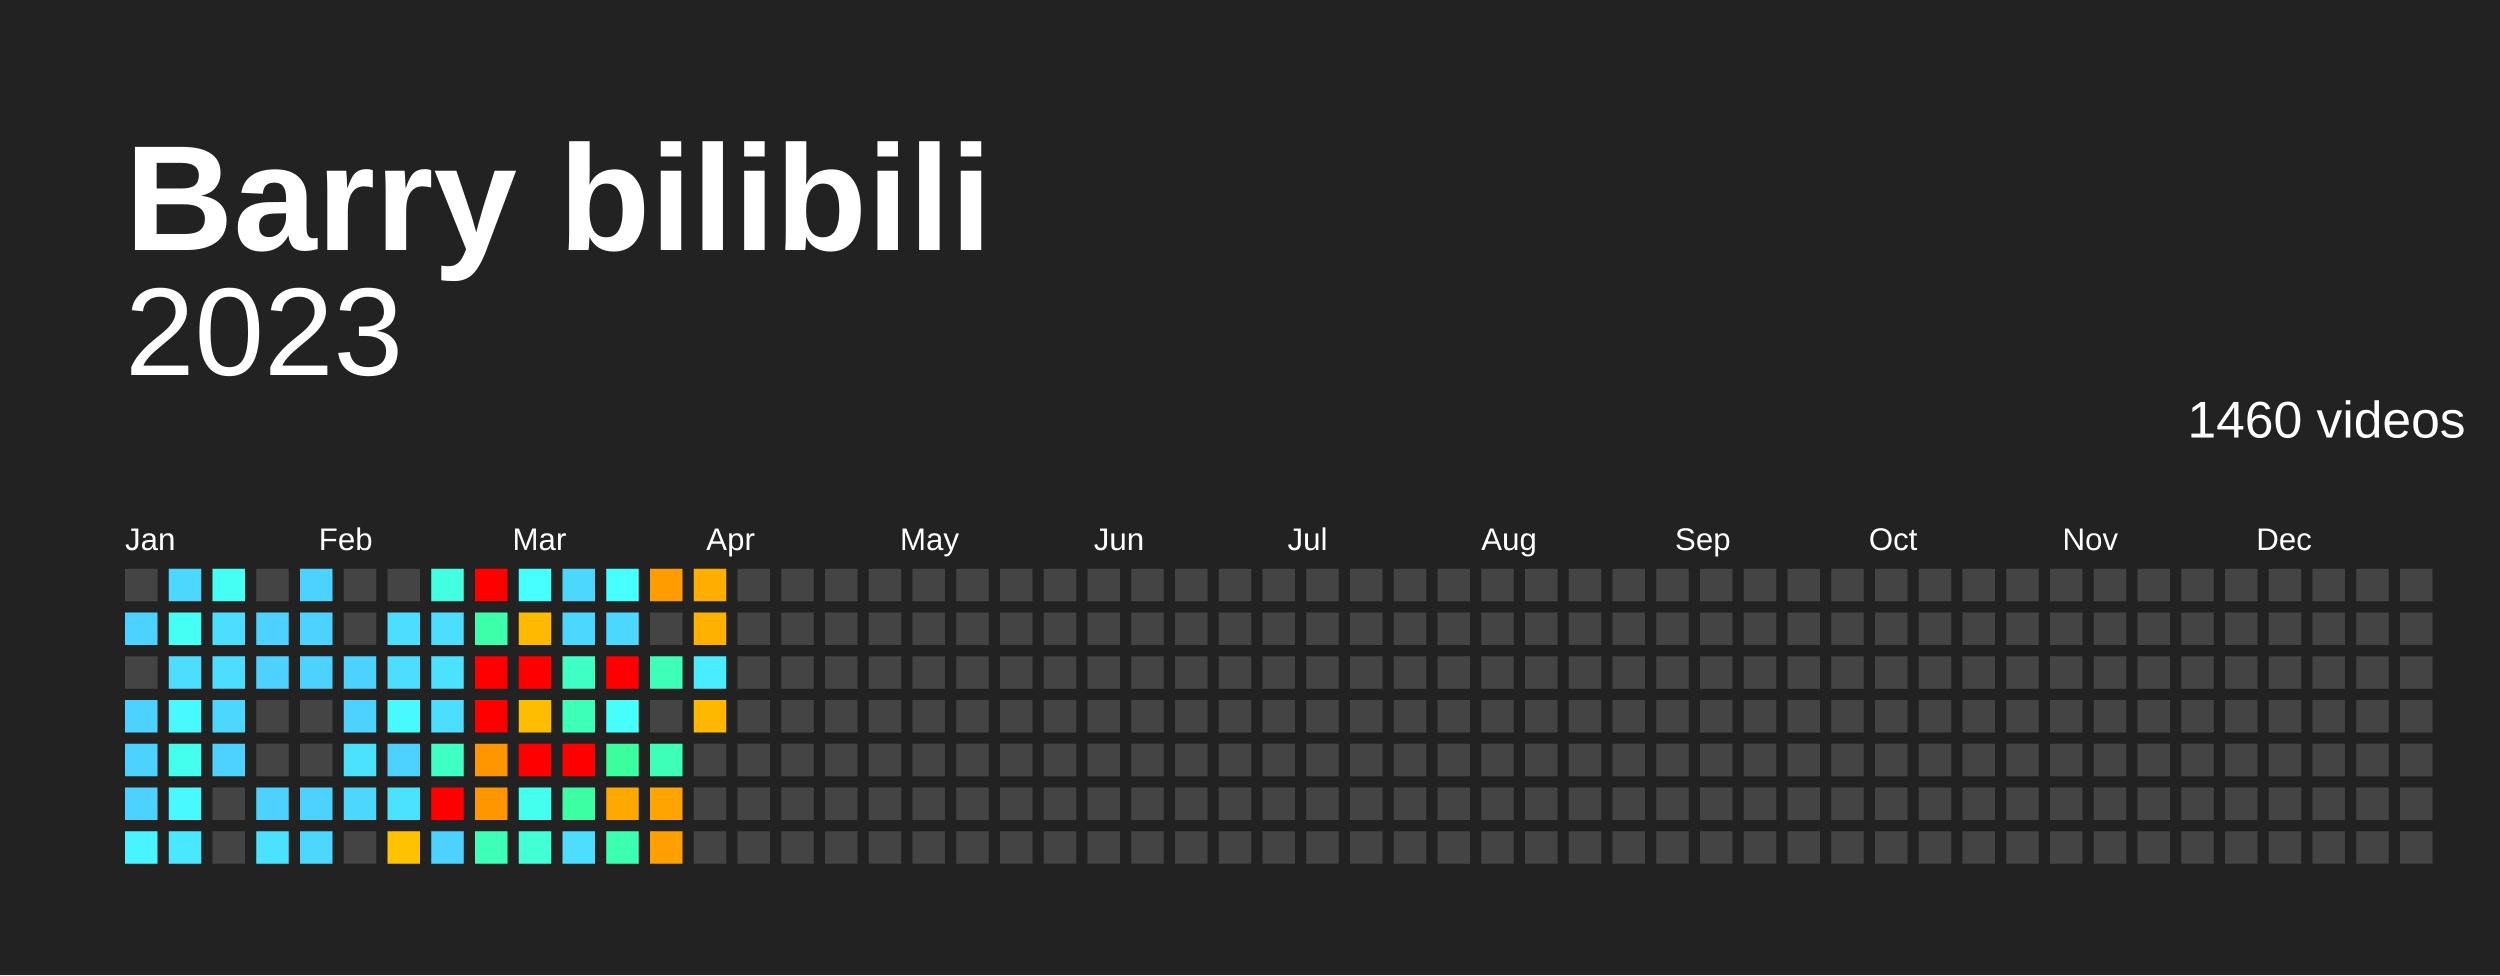
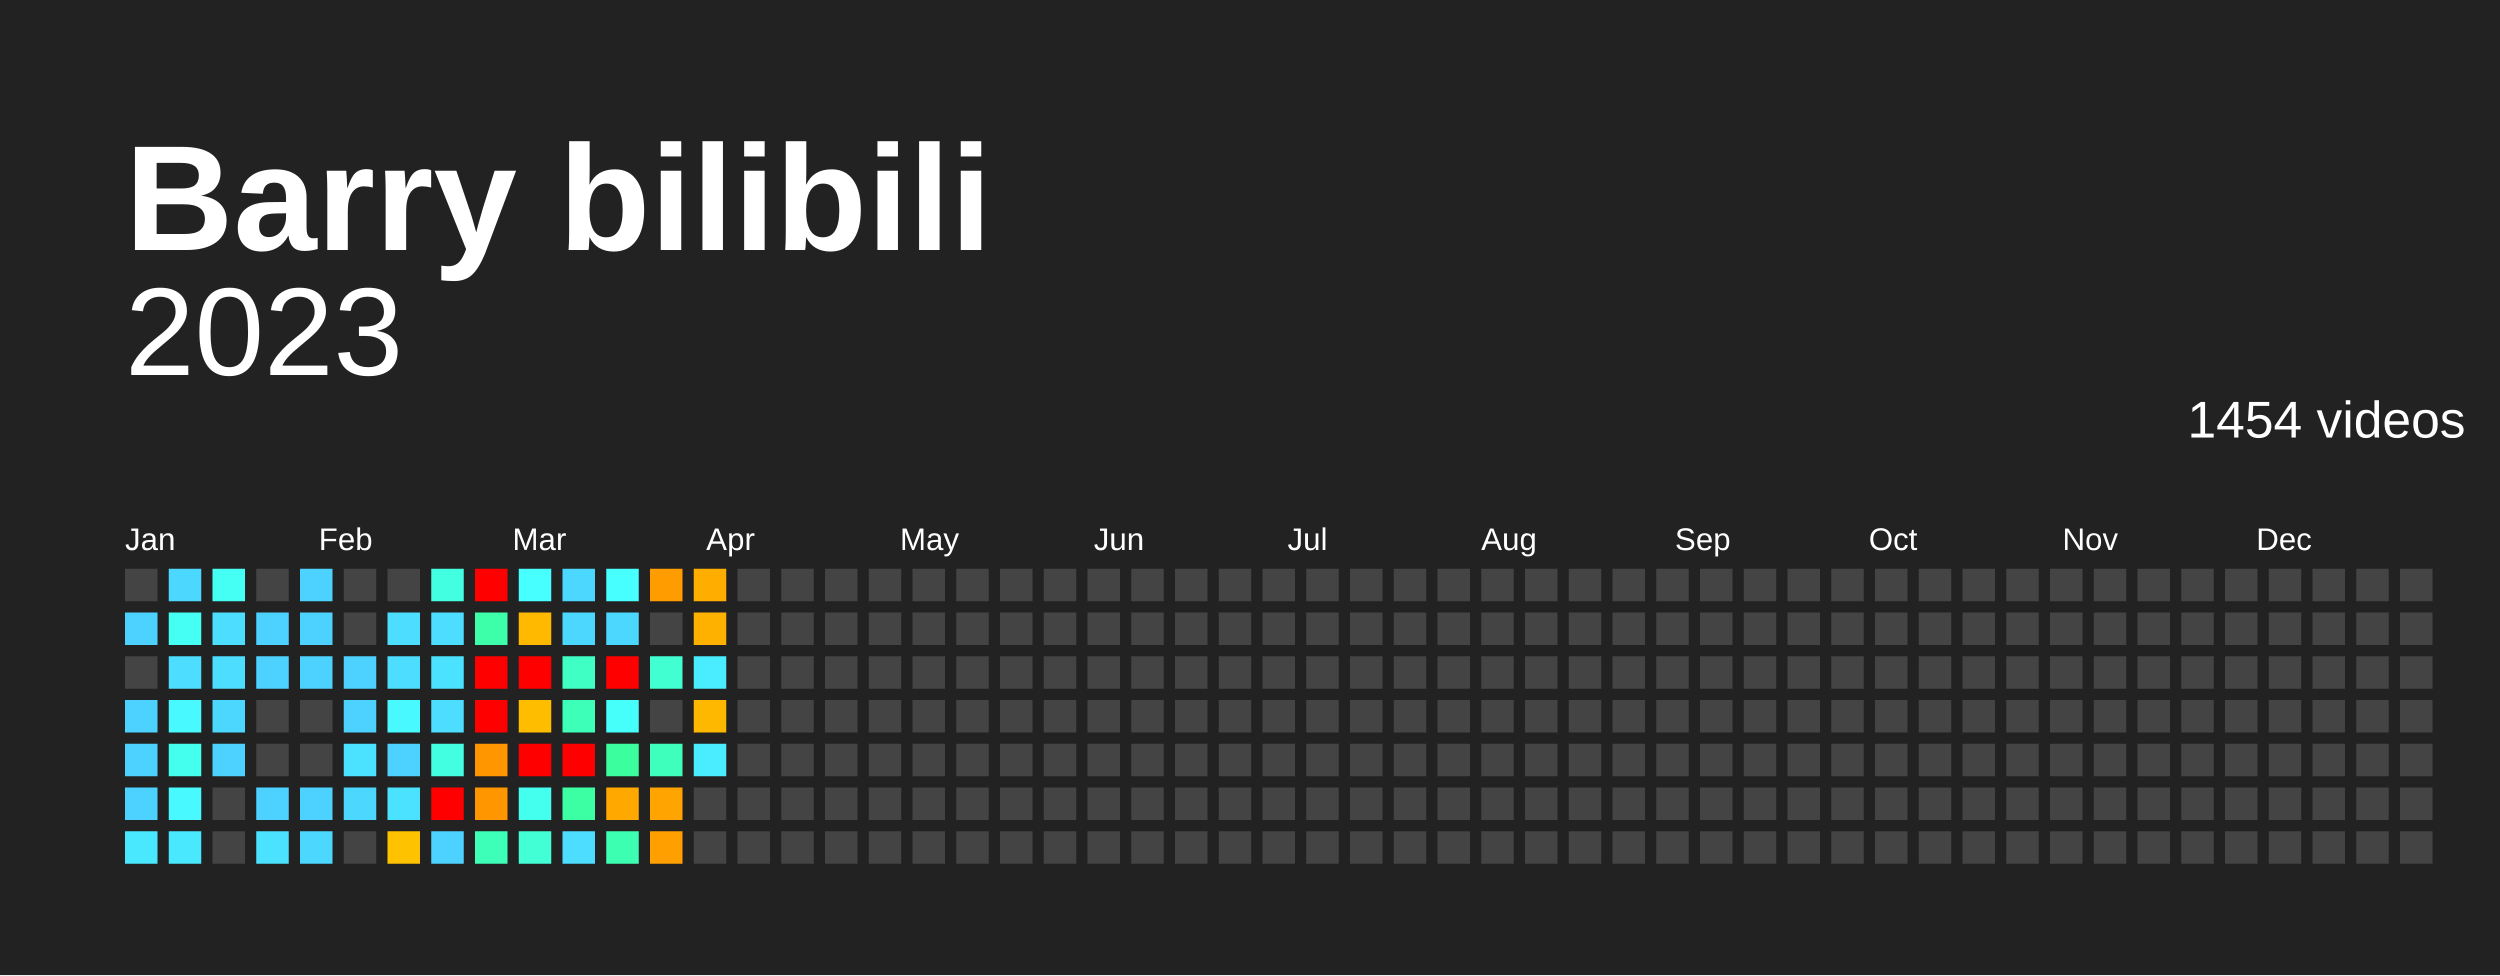
<svg xmlns="http://www.w3.org/2000/svg" baseProfile="full" height="78mm" version="1.1" viewBox="0,0,200,78" width="200mm">
  <defs />
  <rect fill="#222222" height="78" width="200" x="0" y="0" />
  <text fill="#FFFFFF" style="font-size:12px; font-family:Arial; font-weight:bold;" x="10" y="20">Barry bilibili</text>
  <text alignment-baseline="hanging" fill="#FFFFFF" style="font-size:10.0px; font-family:Arial;" x="10" y="30">2023</text>
-   <text alignment-baseline="hanging" fill="#FFFFFF" style="font-size:4.125px; font-family:Arial;" x="175" y="35">1460 videos</text>
+   <text alignment-baseline="hanging" fill="#FFFFFF" style="font-size:4.125px; font-family:Arial;" x="175" y="35">1454 videos</text>
  <text fill="#FFFFFF" style="font-size:2.5px; font-family:Arial" x="10.0" y="44">Jan</text>
  <text fill="#FFFFFF" style="font-size:2.5px; font-family:Arial" x="25.5" y="44">Feb</text>
  <text fill="#FFFFFF" style="font-size:2.5px; font-family:Arial" x="41.0" y="44">Mar</text>
  <text fill="#FFFFFF" style="font-size:2.5px; font-family:Arial" x="56.5" y="44">Apr</text>
  <text fill="#FFFFFF" style="font-size:2.5px; font-family:Arial" x="72.0" y="44">May</text>
  <text fill="#FFFFFF" style="font-size:2.5px; font-family:Arial" x="87.5" y="44">Jun</text>
  <text fill="#FFFFFF" style="font-size:2.5px; font-family:Arial" x="103.0" y="44">Jul</text>
  <text fill="#FFFFFF" style="font-size:2.5px; font-family:Arial" x="118.5" y="44">Aug</text>
  <text fill="#FFFFFF" style="font-size:2.5px; font-family:Arial" x="134.0" y="44">Sep</text>
  <text fill="#FFFFFF" style="font-size:2.5px; font-family:Arial" x="149.5" y="44">Oct</text>
  <text fill="#FFFFFF" style="font-size:2.5px; font-family:Arial" x="165.0" y="44">Nov</text>
  <text fill="#FFFFFF" style="font-size:2.5px; font-family:Arial" x="180.5" y="44">Dec</text>
  <rect fill="#444444" height="2.6" width="2.6" x="10.0" y="45.5" />
  <rect fill="#4dd2ff" height="2.6" width="2.6" x="10.0" y="49.0" />
  <rect fill="#444444" height="2.6" width="2.6" x="10.0" y="52.5" />
  <rect fill="#4dd2ff" height="2.6" width="2.6" x="10.0" y="56.0" />
  <rect fill="#4dd2ff" height="2.6" width="2.6" x="10.0" y="59.5" />
  <rect fill="#4dd2ff" height="2.6" width="2.6" x="10.0" y="63.0" />
-   <rect fill="#49f3ff" height="2.6" width="2.6" x="10.0" y="66.5" />
+   <rect fill="#4ae8ff" height="2.6" width="2.6" x="10.0" y="66.5" />
  <rect fill="#4cd7ff" height="2.6" width="2.6" x="13.5" y="45.5" />
  <rect fill="#46fff4" height="2.6" width="2.6" x="13.5" y="49.0" />
  <rect fill="#4cddff" height="2.6" width="2.6" x="13.5" y="52.5" />
  <rect fill="#48f9ff" height="2.6" width="2.6" x="13.5" y="56.0" />
  <rect fill="#45ffee" height="2.6" width="2.6" x="13.5" y="59.5" />
  <rect fill="#48f9ff" height="2.6" width="2.6" x="13.5" y="63.0" />
  <rect fill="#4ae8ff" height="2.6" width="2.6" x="13.5" y="66.5" />
  <rect fill="#46fff4" height="2.6" width="2.6" x="17.0" y="45.5" />
  <rect fill="#4cddff" height="2.6" width="2.6" x="17.0" y="49.0" />
  <rect fill="#4cddff" height="2.6" width="2.6" x="17.0" y="52.5" />
  <rect fill="#4cd7ff" height="2.6" width="2.6" x="17.0" y="56.0" />
  <rect fill="#4dd2ff" height="2.6" width="2.6" x="17.0" y="59.5" />
  <rect fill="#444444" height="2.6" width="2.6" x="17.0" y="63.0" />
  <rect fill="#444444" height="2.6" width="2.6" x="17.0" y="66.5" />
  <rect fill="#444444" height="2.6" width="2.6" x="20.5" y="45.5" />
  <rect fill="#4dd2ff" height="2.6" width="2.6" x="20.5" y="49.0" />
  <rect fill="#4dd2ff" height="2.6" width="2.6" x="20.5" y="52.5" />
  <rect fill="#444444" height="2.6" width="2.6" x="20.5" y="56.0" />
  <rect fill="#444444" height="2.6" width="2.6" x="20.5" y="59.5" />
  <rect fill="#4dd2ff" height="2.6" width="2.6" x="20.5" y="63.0" />
  <rect fill="#4be2ff" height="2.6" width="2.6" x="20.5" y="66.5" />
  <rect fill="#4dd2ff" height="2.6" width="2.6" x="24.0" y="45.5" />
  <rect fill="#4dd2ff" height="2.6" width="2.6" x="24.0" y="49.0" />
  <rect fill="#4dd2ff" height="2.6" width="2.6" x="24.0" y="52.5" />
  <rect fill="#444444" height="2.6" width="2.6" x="24.0" y="56.0" />
  <rect fill="#444444" height="2.6" width="2.6" x="24.0" y="59.5" />
  <rect fill="#4dd2ff" height="2.6" width="2.6" x="24.0" y="63.0" />
  <rect fill="#4cd7ff" height="2.6" width="2.6" x="24.0" y="66.5" />
  <rect fill="#444444" height="2.6" width="2.6" x="27.5" y="45.5" />
  <rect fill="#444444" height="2.6" width="2.6" x="27.5" y="49.0" />
  <rect fill="#4dd2ff" height="2.6" width="2.6" x="27.5" y="52.5" />
  <rect fill="#4dd2ff" height="2.6" width="2.6" x="27.5" y="56.0" />
  <rect fill="#4be2ff" height="2.6" width="2.6" x="27.5" y="59.5" />
  <rect fill="#4cd7ff" height="2.6" width="2.6" x="27.5" y="63.0" />
  <rect fill="#444444" height="2.6" width="2.6" x="27.5" y="66.5" />
  <rect fill="#444444" height="2.6" width="2.6" x="31.0" y="45.5" />
  <rect fill="#4cddff" height="2.6" width="2.6" x="31.0" y="49.0" />
  <rect fill="#4cddff" height="2.6" width="2.6" x="31.0" y="52.5" />
  <rect fill="#48f9ff" height="2.6" width="2.6" x="31.0" y="56.0" />
  <rect fill="#4dd2ff" height="2.6" width="2.6" x="31.0" y="59.5" />
  <rect fill="#4be2ff" height="2.6" width="2.6" x="31.0" y="63.0" />
  <rect fill="#ffc200" height="2.6" width="2.6" x="31.0" y="66.5" />
  <rect fill="#43ffe2" height="2.6" width="2.6" x="34.5" y="45.5" />
  <rect fill="#4cddff" height="2.6" width="2.6" x="34.5" y="49.0" />
  <rect fill="#4be2ff" height="2.6" width="2.6" x="34.5" y="52.5" />
  <rect fill="#4cddff" height="2.6" width="2.6" x="34.5" y="56.0" />
-   <rect fill="#40ffc4" height="2.6" width="2.6" x="34.5" y="59.5" />
+   <rect fill="#43ffe2" height="2.6" width="2.6" x="34.5" y="59.5" />
  <rect fill="red" height="2.6" width="2.6" x="34.5" y="63.0" />
  <rect fill="#4dd2ff" height="2.6" width="2.6" x="34.5" y="66.5" />
  <rect fill="red" height="2.6" width="2.6" x="38.0" y="45.5" />
  <rect fill="#3dffaa" height="2.6" width="2.6" x="38.0" y="49.0" />
  <rect fill="red" height="2.6" width="2.6" x="38.0" y="52.5" />
  <rect fill="red" height="2.6" width="2.6" x="38.0" y="56.0" />
  <rect fill="#ff9600" height="2.6" width="2.6" x="38.0" y="59.5" />
  <rect fill="#ff9600" height="2.6" width="2.6" x="38.0" y="63.0" />
  <rect fill="#3effb7" height="2.6" width="2.6" x="38.0" y="66.5" />
  <rect fill="#47ffff" height="2.6" width="2.6" x="41.5" y="45.5" />
  <rect fill="#ffba00" height="2.6" width="2.6" x="41.5" y="49.0" />
  <rect fill="red" height="2.6" width="2.6" x="41.5" y="52.5" />
  <rect fill="#ffbd00" height="2.6" width="2.6" x="41.5" y="56.0" />
  <rect fill="red" height="2.6" width="2.6" x="41.5" y="59.5" />
  <rect fill="#45ffee" height="2.6" width="2.6" x="41.5" y="63.0" />
  <rect fill="#42ffd6" height="2.6" width="2.6" x="41.5" y="66.5" />
  <rect fill="#4cd7ff" height="2.6" width="2.6" x="45.0" y="45.5" />
  <rect fill="#4cd7ff" height="2.6" width="2.6" x="45.0" y="49.0" />
  <rect fill="#40ffc4" height="2.6" width="2.6" x="45.0" y="52.5" />
  <rect fill="#3effb7" height="2.6" width="2.6" x="45.0" y="56.0" />
  <rect fill="red" height="2.6" width="2.6" x="45.0" y="59.5" />
  <rect fill="#3cffa4" height="2.6" width="2.6" x="45.0" y="63.0" />
  <rect fill="#4cddff" height="2.6" width="2.6" x="45.0" y="66.5" />
  <rect fill="#47ffff" height="2.6" width="2.6" x="48.5" y="45.5" />
  <rect fill="#4cd7ff" height="2.6" width="2.6" x="48.5" y="49.0" />
  <rect fill="red" height="2.6" width="2.6" x="48.5" y="52.5" />
  <rect fill="#46fffa" height="2.6" width="2.6" x="48.5" y="56.0" />
  <rect fill="#3bff9e" height="2.6" width="2.6" x="48.5" y="59.5" />
  <rect fill="#ffa900" height="2.6" width="2.6" x="48.5" y="63.0" />
  <rect fill="#3dffb1" height="2.6" width="2.6" x="48.5" y="66.5" />
  <rect fill="#ff9d00" height="2.6" width="2.6" x="52.0" y="45.5" />
  <rect fill="#444444" height="2.6" width="2.6" x="52.0" y="49.0" />
-   <rect fill="#3effb7" height="2.6" width="2.6" x="52.0" y="52.5" />
+   <rect fill="#41ffd0" height="2.6" width="2.6" x="52.0" y="52.5" />
  <rect fill="#444444" height="2.6" width="2.6" x="52.0" y="56.0" />
-   <rect fill="#3effb7" height="2.6" width="2.6" x="52.0" y="59.5" />
+   <rect fill="#3fffbd" height="2.6" width="2.6" x="52.0" y="59.5" />
  <rect fill="#ffa400" height="2.6" width="2.6" x="52.0" y="63.0" />
  <rect fill="#ff9f00" height="2.6" width="2.6" x="52.0" y="66.5" />
  <rect fill="#ffae00" height="2.6" width="2.6" x="55.5" y="45.5" />
  <rect fill="#ffb100" height="2.6" width="2.6" x="55.5" y="49.0" />
  <rect fill="#49edff" height="2.6" width="2.6" x="55.5" y="52.5" />
  <rect fill="#ffb800" height="2.6" width="2.6" x="55.5" y="56.0" />
-   <rect fill="#444444" height="2.6" width="2.6" x="55.5" y="59.5" />
+   <rect fill="#49edff" height="2.6" width="2.6" x="55.5" y="59.5" />
  <rect fill="#444444" height="2.6" width="2.6" x="55.5" y="63.0" />
  <rect fill="#444444" height="2.6" width="2.6" x="55.5" y="66.5" />
  <rect fill="#444444" height="2.6" width="2.6" x="59.0" y="45.5" />
  <rect fill="#444444" height="2.6" width="2.6" x="59.0" y="49.0" />
  <rect fill="#444444" height="2.6" width="2.6" x="59.0" y="52.5" />
  <rect fill="#444444" height="2.6" width="2.6" x="59.0" y="56.0" />
  <rect fill="#444444" height="2.6" width="2.6" x="59.0" y="59.5" />
  <rect fill="#444444" height="2.6" width="2.6" x="59.0" y="63.0" />
  <rect fill="#444444" height="2.6" width="2.6" x="59.0" y="66.5" />
  <rect fill="#444444" height="2.6" width="2.6" x="62.5" y="45.5" />
  <rect fill="#444444" height="2.6" width="2.6" x="62.5" y="49.0" />
  <rect fill="#444444" height="2.6" width="2.6" x="62.5" y="52.5" />
  <rect fill="#444444" height="2.6" width="2.6" x="62.5" y="56.0" />
  <rect fill="#444444" height="2.6" width="2.6" x="62.5" y="59.5" />
  <rect fill="#444444" height="2.6" width="2.6" x="62.5" y="63.0" />
  <rect fill="#444444" height="2.6" width="2.6" x="62.5" y="66.5" />
  <rect fill="#444444" height="2.6" width="2.6" x="66.0" y="45.5" />
  <rect fill="#444444" height="2.6" width="2.6" x="66.0" y="49.0" />
  <rect fill="#444444" height="2.6" width="2.6" x="66.0" y="52.5" />
  <rect fill="#444444" height="2.6" width="2.6" x="66.0" y="56.0" />
  <rect fill="#444444" height="2.6" width="2.6" x="66.0" y="59.5" />
  <rect fill="#444444" height="2.6" width="2.6" x="66.0" y="63.0" />
  <rect fill="#444444" height="2.6" width="2.6" x="66.0" y="66.5" />
  <rect fill="#444444" height="2.6" width="2.6" x="69.5" y="45.5" />
  <rect fill="#444444" height="2.6" width="2.6" x="69.5" y="49.0" />
  <rect fill="#444444" height="2.6" width="2.6" x="69.5" y="52.5" />
  <rect fill="#444444" height="2.6" width="2.6" x="69.5" y="56.0" />
  <rect fill="#444444" height="2.6" width="2.6" x="69.5" y="59.5" />
  <rect fill="#444444" height="2.6" width="2.6" x="69.5" y="63.0" />
  <rect fill="#444444" height="2.6" width="2.6" x="69.5" y="66.5" />
  <rect fill="#444444" height="2.6" width="2.6" x="73.0" y="45.5" />
  <rect fill="#444444" height="2.6" width="2.6" x="73.0" y="49.0" />
  <rect fill="#444444" height="2.6" width="2.6" x="73.0" y="52.5" />
  <rect fill="#444444" height="2.6" width="2.6" x="73.0" y="56.0" />
  <rect fill="#444444" height="2.6" width="2.6" x="73.0" y="59.5" />
  <rect fill="#444444" height="2.6" width="2.6" x="73.0" y="63.0" />
  <rect fill="#444444" height="2.6" width="2.6" x="73.0" y="66.5" />
  <rect fill="#444444" height="2.6" width="2.6" x="76.5" y="45.5" />
  <rect fill="#444444" height="2.6" width="2.6" x="76.5" y="49.0" />
  <rect fill="#444444" height="2.6" width="2.6" x="76.5" y="52.5" />
  <rect fill="#444444" height="2.6" width="2.6" x="76.5" y="56.0" />
  <rect fill="#444444" height="2.6" width="2.6" x="76.5" y="59.5" />
  <rect fill="#444444" height="2.6" width="2.6" x="76.5" y="63.0" />
  <rect fill="#444444" height="2.6" width="2.6" x="76.5" y="66.5" />
  <rect fill="#444444" height="2.6" width="2.6" x="80.0" y="45.5" />
  <rect fill="#444444" height="2.6" width="2.6" x="80.0" y="49.0" />
  <rect fill="#444444" height="2.6" width="2.6" x="80.0" y="52.5" />
  <rect fill="#444444" height="2.6" width="2.6" x="80.0" y="56.0" />
  <rect fill="#444444" height="2.6" width="2.6" x="80.0" y="59.5" />
  <rect fill="#444444" height="2.6" width="2.6" x="80.0" y="63.0" />
  <rect fill="#444444" height="2.6" width="2.6" x="80.0" y="66.5" />
  <rect fill="#444444" height="2.6" width="2.6" x="83.5" y="45.5" />
  <rect fill="#444444" height="2.6" width="2.6" x="83.5" y="49.0" />
  <rect fill="#444444" height="2.6" width="2.6" x="83.5" y="52.5" />
  <rect fill="#444444" height="2.6" width="2.6" x="83.5" y="56.0" />
  <rect fill="#444444" height="2.6" width="2.6" x="83.5" y="59.5" />
  <rect fill="#444444" height="2.6" width="2.6" x="83.5" y="63.0" />
  <rect fill="#444444" height="2.6" width="2.6" x="83.5" y="66.5" />
  <rect fill="#444444" height="2.6" width="2.6" x="87.0" y="45.5" />
  <rect fill="#444444" height="2.6" width="2.6" x="87.0" y="49.0" />
  <rect fill="#444444" height="2.6" width="2.6" x="87.0" y="52.5" />
  <rect fill="#444444" height="2.6" width="2.6" x="87.0" y="56.0" />
  <rect fill="#444444" height="2.6" width="2.6" x="87.0" y="59.5" />
  <rect fill="#444444" height="2.6" width="2.6" x="87.0" y="63.0" />
  <rect fill="#444444" height="2.6" width="2.6" x="87.0" y="66.5" />
  <rect fill="#444444" height="2.6" width="2.6" x="90.5" y="45.5" />
  <rect fill="#444444" height="2.6" width="2.6" x="90.5" y="49.0" />
  <rect fill="#444444" height="2.6" width="2.6" x="90.5" y="52.5" />
  <rect fill="#444444" height="2.6" width="2.6" x="90.5" y="56.0" />
  <rect fill="#444444" height="2.6" width="2.6" x="90.5" y="59.5" />
  <rect fill="#444444" height="2.6" width="2.6" x="90.5" y="63.0" />
  <rect fill="#444444" height="2.6" width="2.6" x="90.5" y="66.5" />
  <rect fill="#444444" height="2.6" width="2.6" x="94.0" y="45.5" />
  <rect fill="#444444" height="2.6" width="2.6" x="94.0" y="49.0" />
  <rect fill="#444444" height="2.6" width="2.6" x="94.0" y="52.5" />
  <rect fill="#444444" height="2.6" width="2.6" x="94.0" y="56.0" />
  <rect fill="#444444" height="2.6" width="2.6" x="94.0" y="59.5" />
  <rect fill="#444444" height="2.6" width="2.6" x="94.0" y="63.0" />
  <rect fill="#444444" height="2.6" width="2.6" x="94.0" y="66.5" />
  <rect fill="#444444" height="2.6" width="2.6" x="97.5" y="45.5" />
  <rect fill="#444444" height="2.6" width="2.6" x="97.5" y="49.0" />
  <rect fill="#444444" height="2.6" width="2.6" x="97.5" y="52.5" />
  <rect fill="#444444" height="2.6" width="2.6" x="97.5" y="56.0" />
  <rect fill="#444444" height="2.6" width="2.6" x="97.5" y="59.5" />
  <rect fill="#444444" height="2.6" width="2.6" x="97.5" y="63.0" />
  <rect fill="#444444" height="2.6" width="2.6" x="97.5" y="66.5" />
  <rect fill="#444444" height="2.6" width="2.6" x="101.0" y="45.5" />
  <rect fill="#444444" height="2.6" width="2.6" x="101.0" y="49.0" />
  <rect fill="#444444" height="2.6" width="2.6" x="101.0" y="52.5" />
  <rect fill="#444444" height="2.6" width="2.6" x="101.0" y="56.0" />
  <rect fill="#444444" height="2.6" width="2.6" x="101.0" y="59.5" />
  <rect fill="#444444" height="2.6" width="2.6" x="101.0" y="63.0" />
  <rect fill="#444444" height="2.6" width="2.6" x="101.0" y="66.5" />
  <rect fill="#444444" height="2.6" width="2.6" x="104.5" y="45.5" />
  <rect fill="#444444" height="2.6" width="2.6" x="104.5" y="49.0" />
  <rect fill="#444444" height="2.6" width="2.6" x="104.5" y="52.5" />
  <rect fill="#444444" height="2.6" width="2.6" x="104.5" y="56.0" />
  <rect fill="#444444" height="2.6" width="2.6" x="104.5" y="59.5" />
  <rect fill="#444444" height="2.6" width="2.6" x="104.5" y="63.0" />
  <rect fill="#444444" height="2.6" width="2.6" x="104.5" y="66.5" />
  <rect fill="#444444" height="2.6" width="2.6" x="108.0" y="45.5" />
  <rect fill="#444444" height="2.6" width="2.6" x="108.0" y="49.0" />
  <rect fill="#444444" height="2.6" width="2.6" x="108.0" y="52.5" />
  <rect fill="#444444" height="2.6" width="2.6" x="108.0" y="56.0" />
  <rect fill="#444444" height="2.6" width="2.6" x="108.0" y="59.5" />
  <rect fill="#444444" height="2.6" width="2.6" x="108.0" y="63.0" />
  <rect fill="#444444" height="2.6" width="2.6" x="108.0" y="66.5" />
  <rect fill="#444444" height="2.6" width="2.6" x="111.5" y="45.5" />
  <rect fill="#444444" height="2.6" width="2.6" x="111.5" y="49.0" />
  <rect fill="#444444" height="2.6" width="2.6" x="111.5" y="52.5" />
  <rect fill="#444444" height="2.6" width="2.6" x="111.5" y="56.0" />
  <rect fill="#444444" height="2.6" width="2.6" x="111.5" y="59.5" />
  <rect fill="#444444" height="2.6" width="2.6" x="111.5" y="63.0" />
  <rect fill="#444444" height="2.6" width="2.6" x="111.5" y="66.5" />
  <rect fill="#444444" height="2.6" width="2.6" x="115.0" y="45.5" />
  <rect fill="#444444" height="2.6" width="2.6" x="115.0" y="49.0" />
  <rect fill="#444444" height="2.6" width="2.6" x="115.0" y="52.5" />
  <rect fill="#444444" height="2.6" width="2.6" x="115.0" y="56.0" />
  <rect fill="#444444" height="2.6" width="2.6" x="115.0" y="59.5" />
  <rect fill="#444444" height="2.6" width="2.6" x="115.0" y="63.0" />
  <rect fill="#444444" height="2.6" width="2.6" x="115.0" y="66.5" />
  <rect fill="#444444" height="2.6" width="2.6" x="118.5" y="45.5" />
  <rect fill="#444444" height="2.6" width="2.6" x="118.5" y="49.0" />
  <rect fill="#444444" height="2.6" width="2.6" x="118.5" y="52.5" />
  <rect fill="#444444" height="2.6" width="2.6" x="118.5" y="56.0" />
  <rect fill="#444444" height="2.6" width="2.6" x="118.5" y="59.5" />
  <rect fill="#444444" height="2.6" width="2.6" x="118.5" y="63.0" />
  <rect fill="#444444" height="2.6" width="2.6" x="118.5" y="66.5" />
  <rect fill="#444444" height="2.6" width="2.6" x="122.0" y="45.5" />
  <rect fill="#444444" height="2.6" width="2.6" x="122.0" y="49.0" />
  <rect fill="#444444" height="2.6" width="2.6" x="122.0" y="52.5" />
  <rect fill="#444444" height="2.6" width="2.6" x="122.0" y="56.0" />
  <rect fill="#444444" height="2.6" width="2.6" x="122.0" y="59.5" />
  <rect fill="#444444" height="2.6" width="2.6" x="122.0" y="63.0" />
  <rect fill="#444444" height="2.6" width="2.6" x="122.0" y="66.5" />
  <rect fill="#444444" height="2.6" width="2.6" x="125.5" y="45.5" />
  <rect fill="#444444" height="2.6" width="2.6" x="125.5" y="49.0" />
  <rect fill="#444444" height="2.6" width="2.6" x="125.5" y="52.5" />
  <rect fill="#444444" height="2.6" width="2.6" x="125.5" y="56.0" />
  <rect fill="#444444" height="2.6" width="2.6" x="125.5" y="59.5" />
  <rect fill="#444444" height="2.6" width="2.6" x="125.5" y="63.0" />
  <rect fill="#444444" height="2.6" width="2.6" x="125.5" y="66.5" />
  <rect fill="#444444" height="2.6" width="2.6" x="129.0" y="45.5" />
  <rect fill="#444444" height="2.6" width="2.6" x="129.0" y="49.0" />
  <rect fill="#444444" height="2.6" width="2.6" x="129.0" y="52.5" />
  <rect fill="#444444" height="2.6" width="2.6" x="129.0" y="56.0" />
  <rect fill="#444444" height="2.6" width="2.6" x="129.0" y="59.5" />
  <rect fill="#444444" height="2.6" width="2.6" x="129.0" y="63.0" />
  <rect fill="#444444" height="2.6" width="2.6" x="129.0" y="66.5" />
  <rect fill="#444444" height="2.6" width="2.6" x="132.5" y="45.5" />
  <rect fill="#444444" height="2.6" width="2.6" x="132.5" y="49.0" />
  <rect fill="#444444" height="2.6" width="2.6" x="132.5" y="52.5" />
  <rect fill="#444444" height="2.6" width="2.6" x="132.5" y="56.0" />
  <rect fill="#444444" height="2.6" width="2.6" x="132.5" y="59.5" />
  <rect fill="#444444" height="2.6" width="2.6" x="132.5" y="63.0" />
  <rect fill="#444444" height="2.6" width="2.6" x="132.5" y="66.5" />
  <rect fill="#444444" height="2.6" width="2.6" x="136.0" y="45.5" />
  <rect fill="#444444" height="2.6" width="2.6" x="136.0" y="49.0" />
  <rect fill="#444444" height="2.6" width="2.6" x="136.0" y="52.5" />
  <rect fill="#444444" height="2.6" width="2.6" x="136.0" y="56.0" />
  <rect fill="#444444" height="2.6" width="2.6" x="136.0" y="59.5" />
  <rect fill="#444444" height="2.6" width="2.6" x="136.0" y="63.0" />
  <rect fill="#444444" height="2.6" width="2.6" x="136.0" y="66.5" />
  <rect fill="#444444" height="2.6" width="2.6" x="139.5" y="45.5" />
  <rect fill="#444444" height="2.6" width="2.6" x="139.5" y="49.0" />
  <rect fill="#444444" height="2.6" width="2.6" x="139.5" y="52.5" />
  <rect fill="#444444" height="2.6" width="2.6" x="139.5" y="56.0" />
  <rect fill="#444444" height="2.6" width="2.6" x="139.5" y="59.5" />
  <rect fill="#444444" height="2.6" width="2.6" x="139.5" y="63.0" />
  <rect fill="#444444" height="2.6" width="2.6" x="139.5" y="66.5" />
  <rect fill="#444444" height="2.6" width="2.6" x="143.0" y="45.5" />
  <rect fill="#444444" height="2.6" width="2.6" x="143.0" y="49.0" />
  <rect fill="#444444" height="2.6" width="2.6" x="143.0" y="52.5" />
  <rect fill="#444444" height="2.6" width="2.6" x="143.0" y="56.0" />
  <rect fill="#444444" height="2.6" width="2.6" x="143.0" y="59.5" />
  <rect fill="#444444" height="2.6" width="2.6" x="143.0" y="63.0" />
  <rect fill="#444444" height="2.6" width="2.6" x="143.0" y="66.5" />
  <rect fill="#444444" height="2.6" width="2.6" x="146.5" y="45.5" />
  <rect fill="#444444" height="2.6" width="2.6" x="146.5" y="49.0" />
  <rect fill="#444444" height="2.6" width="2.6" x="146.5" y="52.5" />
  <rect fill="#444444" height="2.6" width="2.6" x="146.5" y="56.0" />
  <rect fill="#444444" height="2.6" width="2.6" x="146.5" y="59.5" />
  <rect fill="#444444" height="2.6" width="2.6" x="146.5" y="63.0" />
  <rect fill="#444444" height="2.6" width="2.6" x="146.5" y="66.5" />
  <rect fill="#444444" height="2.6" width="2.6" x="150.0" y="45.5" />
  <rect fill="#444444" height="2.6" width="2.6" x="150.0" y="49.0" />
  <rect fill="#444444" height="2.6" width="2.6" x="150.0" y="52.5" />
  <rect fill="#444444" height="2.6" width="2.6" x="150.0" y="56.0" />
  <rect fill="#444444" height="2.6" width="2.6" x="150.0" y="59.5" />
  <rect fill="#444444" height="2.6" width="2.6" x="150.0" y="63.0" />
  <rect fill="#444444" height="2.6" width="2.6" x="150.0" y="66.5" />
  <rect fill="#444444" height="2.6" width="2.6" x="153.5" y="45.5" />
  <rect fill="#444444" height="2.6" width="2.6" x="153.5" y="49.0" />
  <rect fill="#444444" height="2.6" width="2.6" x="153.5" y="52.5" />
  <rect fill="#444444" height="2.6" width="2.6" x="153.5" y="56.0" />
  <rect fill="#444444" height="2.6" width="2.6" x="153.5" y="59.5" />
  <rect fill="#444444" height="2.6" width="2.6" x="153.5" y="63.0" />
  <rect fill="#444444" height="2.6" width="2.6" x="153.5" y="66.5" />
  <rect fill="#444444" height="2.6" width="2.6" x="157.0" y="45.5" />
  <rect fill="#444444" height="2.6" width="2.6" x="157.0" y="49.0" />
  <rect fill="#444444" height="2.6" width="2.6" x="157.0" y="52.5" />
  <rect fill="#444444" height="2.6" width="2.6" x="157.0" y="56.0" />
  <rect fill="#444444" height="2.6" width="2.6" x="157.0" y="59.5" />
  <rect fill="#444444" height="2.6" width="2.6" x="157.0" y="63.0" />
  <rect fill="#444444" height="2.6" width="2.6" x="157.0" y="66.5" />
  <rect fill="#444444" height="2.6" width="2.6" x="160.5" y="45.5" />
  <rect fill="#444444" height="2.6" width="2.6" x="160.5" y="49.0" />
  <rect fill="#444444" height="2.6" width="2.6" x="160.5" y="52.5" />
  <rect fill="#444444" height="2.6" width="2.6" x="160.5" y="56.0" />
  <rect fill="#444444" height="2.6" width="2.6" x="160.5" y="59.5" />
  <rect fill="#444444" height="2.6" width="2.6" x="160.5" y="63.0" />
  <rect fill="#444444" height="2.6" width="2.6" x="160.5" y="66.5" />
  <rect fill="#444444" height="2.6" width="2.6" x="164.0" y="45.5" />
  <rect fill="#444444" height="2.6" width="2.6" x="164.0" y="49.0" />
  <rect fill="#444444" height="2.6" width="2.6" x="164.0" y="52.5" />
  <rect fill="#444444" height="2.6" width="2.6" x="164.0" y="56.0" />
  <rect fill="#444444" height="2.6" width="2.6" x="164.0" y="59.5" />
  <rect fill="#444444" height="2.6" width="2.6" x="164.0" y="63.0" />
  <rect fill="#444444" height="2.6" width="2.6" x="164.0" y="66.5" />
  <rect fill="#444444" height="2.6" width="2.6" x="167.5" y="45.5" />
  <rect fill="#444444" height="2.6" width="2.6" x="167.5" y="49.0" />
  <rect fill="#444444" height="2.6" width="2.6" x="167.5" y="52.5" />
  <rect fill="#444444" height="2.6" width="2.6" x="167.5" y="56.0" />
  <rect fill="#444444" height="2.6" width="2.6" x="167.5" y="59.5" />
  <rect fill="#444444" height="2.6" width="2.6" x="167.5" y="63.0" />
  <rect fill="#444444" height="2.6" width="2.6" x="167.5" y="66.5" />
  <rect fill="#444444" height="2.6" width="2.6" x="171.0" y="45.5" />
  <rect fill="#444444" height="2.6" width="2.6" x="171.0" y="49.0" />
  <rect fill="#444444" height="2.6" width="2.6" x="171.0" y="52.5" />
  <rect fill="#444444" height="2.6" width="2.6" x="171.0" y="56.0" />
  <rect fill="#444444" height="2.6" width="2.6" x="171.0" y="59.5" />
  <rect fill="#444444" height="2.6" width="2.6" x="171.0" y="63.0" />
  <rect fill="#444444" height="2.6" width="2.6" x="171.0" y="66.5" />
  <rect fill="#444444" height="2.6" width="2.6" x="174.5" y="45.5" />
  <rect fill="#444444" height="2.6" width="2.6" x="174.5" y="49.0" />
  <rect fill="#444444" height="2.6" width="2.6" x="174.5" y="52.5" />
  <rect fill="#444444" height="2.6" width="2.6" x="174.5" y="56.0" />
  <rect fill="#444444" height="2.6" width="2.6" x="174.5" y="59.5" />
  <rect fill="#444444" height="2.6" width="2.6" x="174.5" y="63.0" />
  <rect fill="#444444" height="2.6" width="2.6" x="174.5" y="66.5" />
  <rect fill="#444444" height="2.6" width="2.6" x="178.0" y="45.5" />
  <rect fill="#444444" height="2.6" width="2.6" x="178.0" y="49.0" />
  <rect fill="#444444" height="2.6" width="2.6" x="178.0" y="52.5" />
  <rect fill="#444444" height="2.6" width="2.6" x="178.0" y="56.0" />
  <rect fill="#444444" height="2.6" width="2.6" x="178.0" y="59.5" />
  <rect fill="#444444" height="2.6" width="2.6" x="178.0" y="63.0" />
  <rect fill="#444444" height="2.6" width="2.6" x="178.0" y="66.5" />
  <rect fill="#444444" height="2.6" width="2.6" x="181.5" y="45.5" />
  <rect fill="#444444" height="2.6" width="2.6" x="181.5" y="49.0" />
  <rect fill="#444444" height="2.6" width="2.6" x="181.5" y="52.5" />
  <rect fill="#444444" height="2.6" width="2.6" x="181.5" y="56.0" />
  <rect fill="#444444" height="2.6" width="2.6" x="181.5" y="59.5" />
  <rect fill="#444444" height="2.6" width="2.6" x="181.5" y="63.0" />
  <rect fill="#444444" height="2.6" width="2.6" x="181.5" y="66.5" />
  <rect fill="#444444" height="2.6" width="2.6" x="185.0" y="45.5" />
  <rect fill="#444444" height="2.6" width="2.6" x="185.0" y="49.0" />
  <rect fill="#444444" height="2.6" width="2.6" x="185.0" y="52.5" />
  <rect fill="#444444" height="2.6" width="2.6" x="185.0" y="56.0" />
  <rect fill="#444444" height="2.6" width="2.6" x="185.0" y="59.5" />
  <rect fill="#444444" height="2.6" width="2.6" x="185.0" y="63.0" />
  <rect fill="#444444" height="2.6" width="2.6" x="185.0" y="66.5" />
  <rect fill="#444444" height="2.6" width="2.6" x="188.5" y="45.5" />
  <rect fill="#444444" height="2.6" width="2.6" x="188.5" y="49.0" />
  <rect fill="#444444" height="2.6" width="2.6" x="188.5" y="52.5" />
  <rect fill="#444444" height="2.6" width="2.6" x="188.5" y="56.0" />
  <rect fill="#444444" height="2.6" width="2.6" x="188.5" y="59.5" />
  <rect fill="#444444" height="2.6" width="2.6" x="188.5" y="63.0" />
  <rect fill="#444444" height="2.6" width="2.6" x="188.5" y="66.5" />
  <rect fill="#444444" height="2.6" width="2.6" x="192.0" y="45.5" />
  <rect fill="#444444" height="2.6" width="2.6" x="192.0" y="49.0" />
  <rect fill="#444444" height="2.6" width="2.6" x="192.0" y="52.5" />
  <rect fill="#444444" height="2.6" width="2.6" x="192.0" y="56.0" />
  <rect fill="#444444" height="2.6" width="2.6" x="192.0" y="59.5" />
  <rect fill="#444444" height="2.6" width="2.6" x="192.0" y="63.0" />
  <rect fill="#444444" height="2.6" width="2.6" x="192.0" y="66.5" />
</svg>
